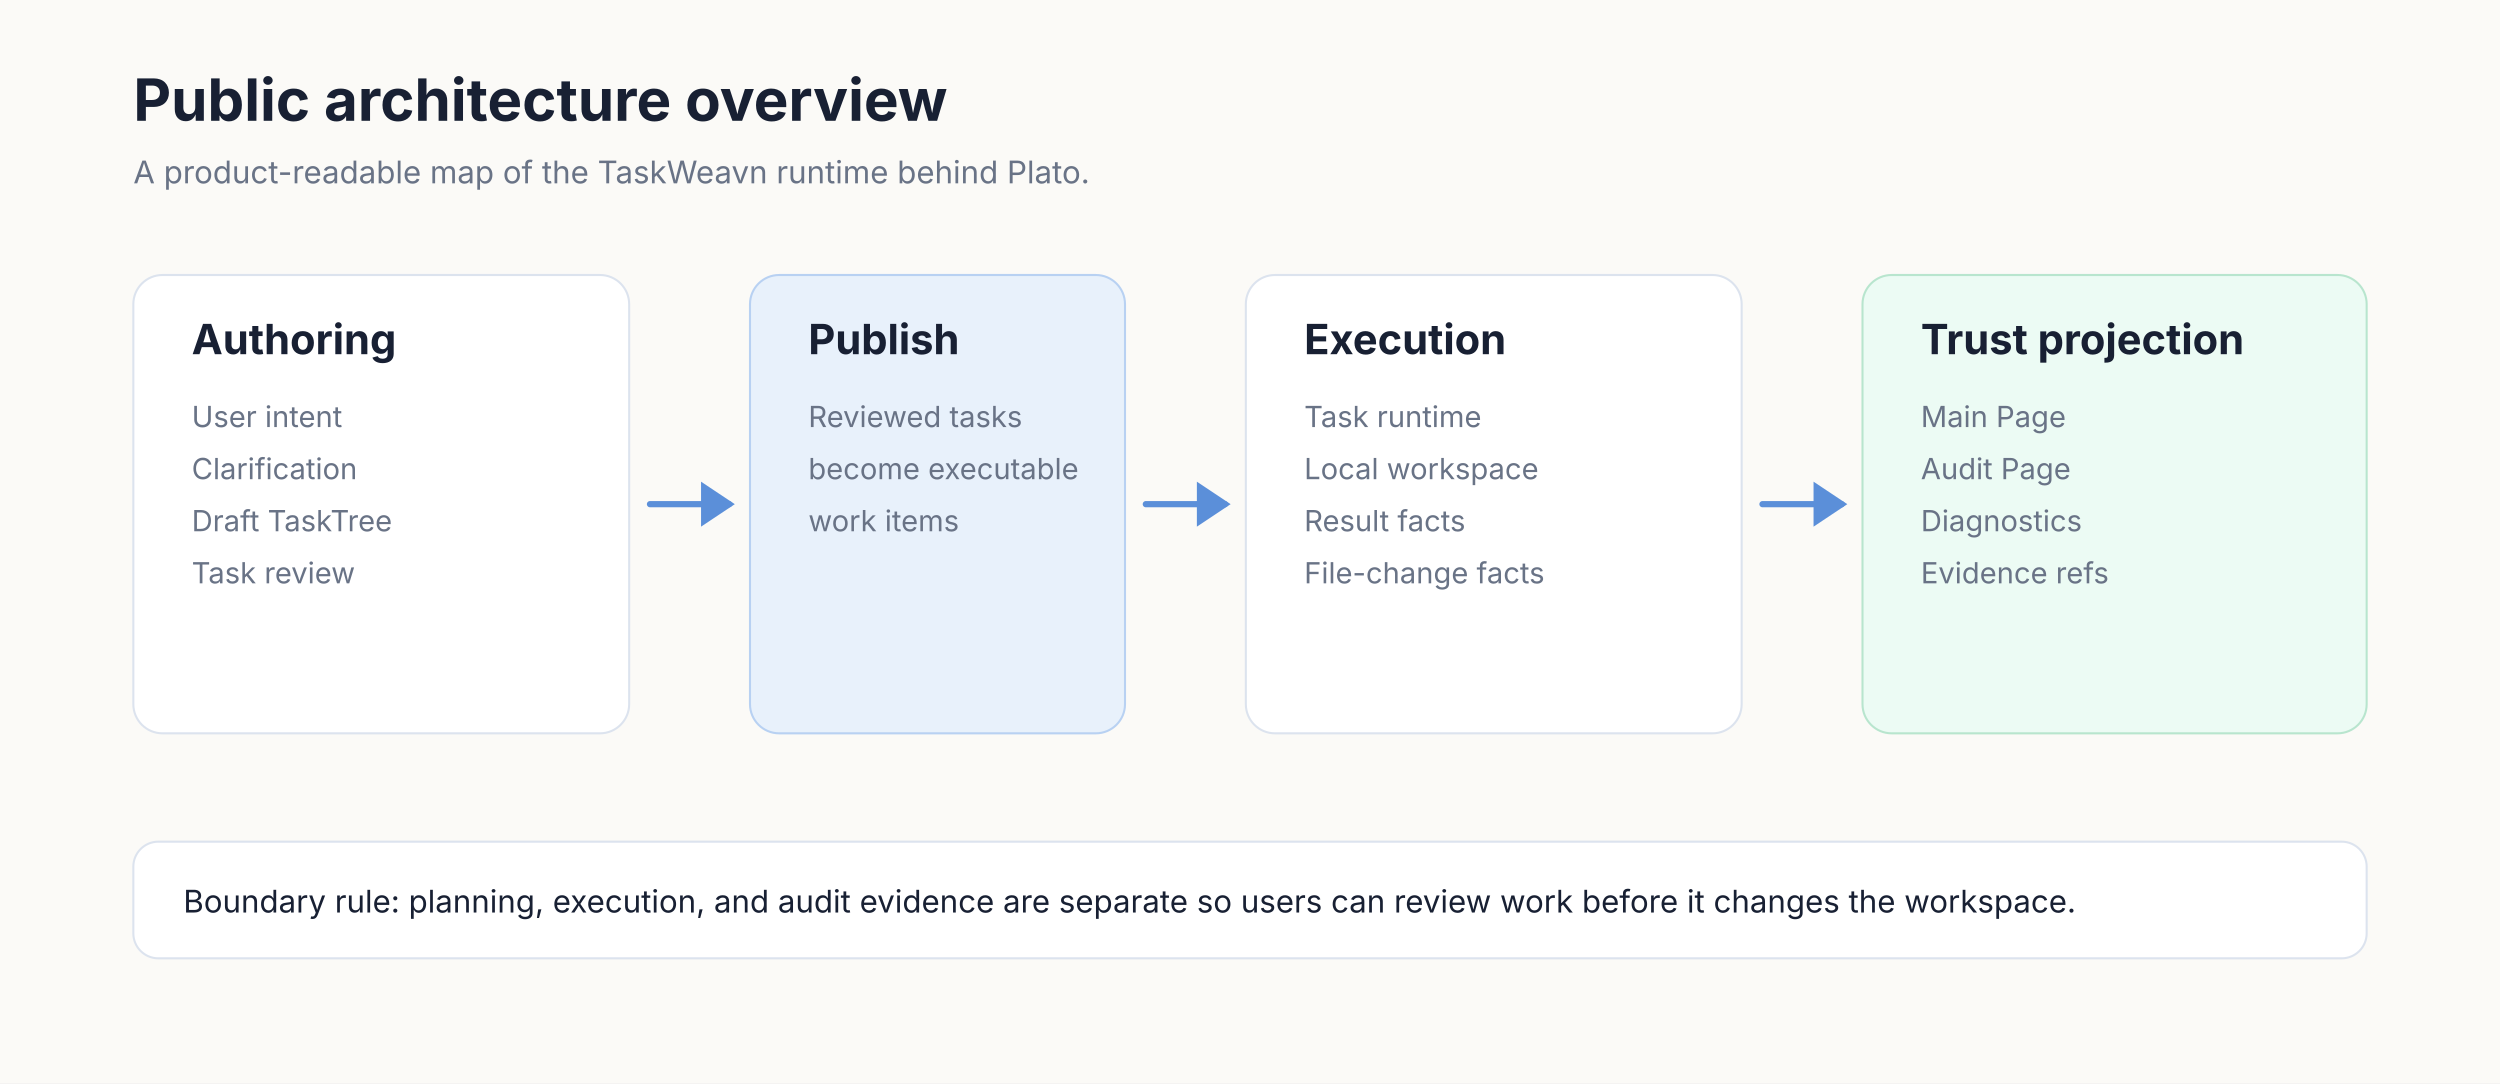
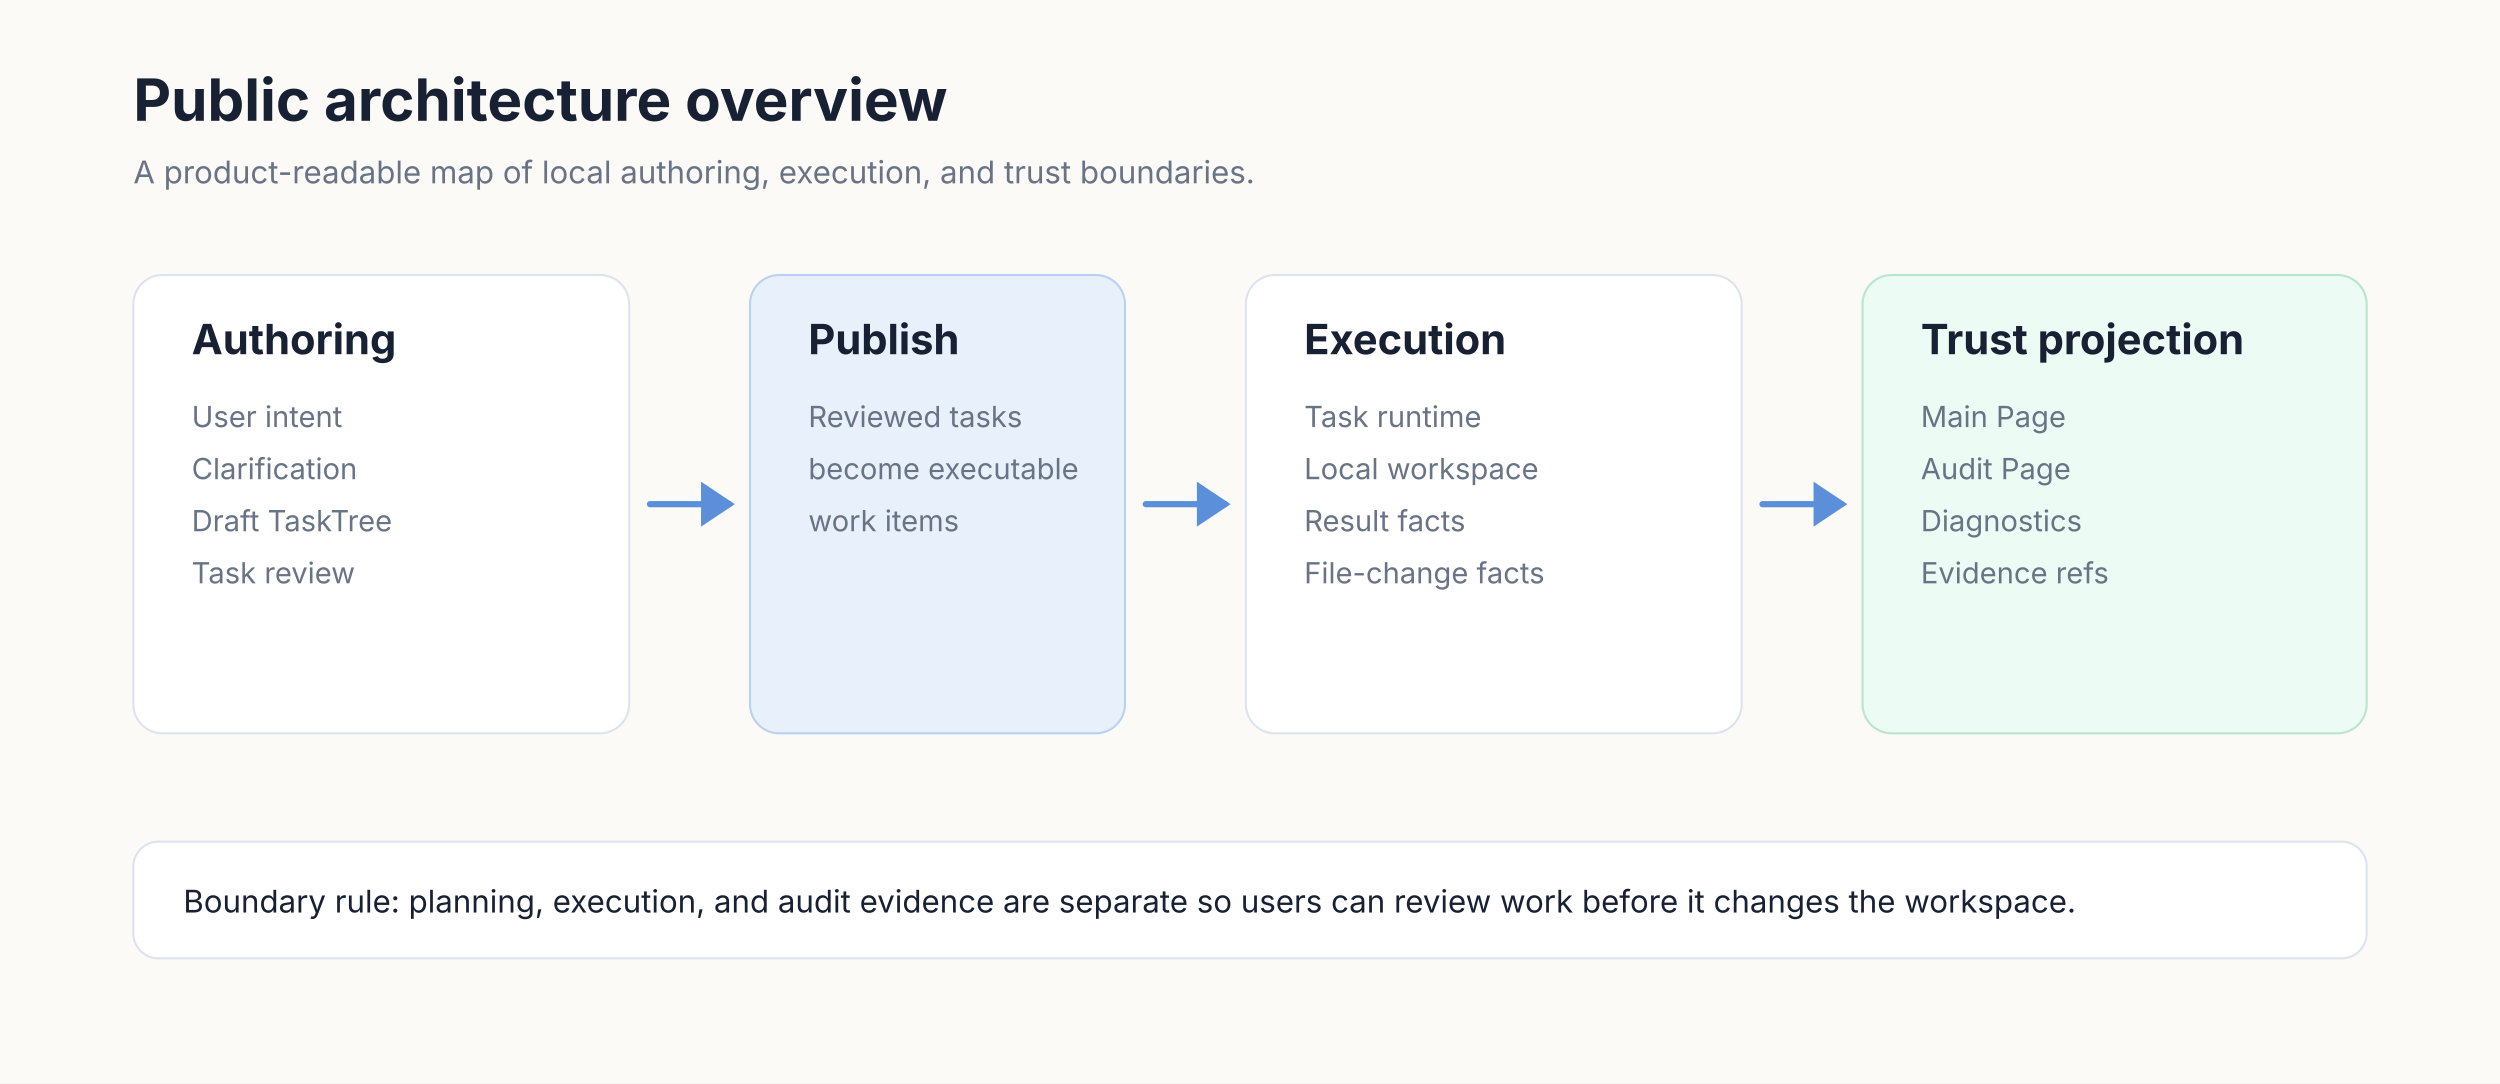
<svg xmlns="http://www.w3.org/2000/svg" width="1200" height="520" viewBox="0 0 1200 520" role="img" aria-labelledby="title desc">
  <rect width="1200" height="520" fill="#fbfaf7" />
  <text x="64" y="58" font-family="Inter, Arial, sans-serif" font-size="28" font-weight="700" fill="#182033">Public architecture overview</text>
-   <text x="64" y="88" font-family="Inter, Arial, sans-serif" font-size="15" fill="#697386">A product-readable map of the TaskWeavn runtime behind Plato.</text>
+   <text x="64" y="88" font-family="Inter, Arial, sans-serif" font-size="15" fill="#697386">A product-readable map of local authoring, execution, and trust boundaries.</text>
  <g font-family="Inter, Arial, sans-serif">
    <rect x="64" y="132" width="238" height="220" rx="14" fill="#ffffff" stroke="#dce3ee" />
    <text x="92" y="170" font-size="20" font-weight="700" fill="#182033">Authoring</text>
    <text x="92" y="205" font-size="14" fill="#697386">User intent</text>
    <text x="92" y="230" font-size="14" fill="#697386">Clarification</text>
    <text x="92" y="255" font-size="14" fill="#697386">Draft TaskTree</text>
    <text x="92" y="280" font-size="14" fill="#697386">Task review</text>
    <rect x="360" y="132" width="180" height="220" rx="14" fill="#e8f1fb" stroke="#b8d1f2" />
    <text x="388" y="170" font-size="20" font-weight="700" fill="#182033">Publish</text>
    <text x="388" y="205" font-size="14" fill="#697386">Reviewed tasks</text>
    <text x="388" y="230" font-size="14" fill="#697386">become executable</text>
    <text x="388" y="255" font-size="14" fill="#697386">work items</text>
    <rect x="598" y="132" width="238" height="220" rx="14" fill="#ffffff" stroke="#dce3ee" />
    <text x="626" y="170" font-size="20" font-weight="700" fill="#182033">Execution</text>
    <text x="626" y="205" font-size="14" fill="#697386">Task runtime</text>
    <text x="626" y="230" font-size="14" fill="#697386">Local workspace</text>
    <text x="626" y="255" font-size="14" fill="#697386">Result facts</text>
    <text x="626" y="280" font-size="14" fill="#697386">File-change facts</text>
    <rect x="894" y="132" width="242" height="220" rx="14" fill="#ecfbf4" stroke="#b8e5ce" />
    <text x="922" y="170" font-size="20" font-weight="700" fill="#182033">Trust projection</text>
    <text x="922" y="205" font-size="14" fill="#697386">Main Page</text>
    <text x="922" y="230" font-size="14" fill="#697386">Audit Page</text>
    <text x="922" y="255" font-size="14" fill="#697386">Diagnostics</text>
    <text x="922" y="280" font-size="14" fill="#697386">Evidence refs</text>
  </g>
  <g stroke="#5b8fd9" stroke-width="3" fill="#5b8fd9">
    <path d="M312 242h38" stroke-linecap="round" />
    <path d="M350 242l-12-8v16z" />
    <path d="M550 242h38" stroke-linecap="round" />
    <path d="M588 242l-12-8v16z" />
    <path d="M846 242h38" stroke-linecap="round" />
    <path d="M884 242l-12-8v16z" />
  </g>
  <rect x="64" y="404" width="1072" height="56" rx="12" fill="#ffffff" stroke="#dce3ee" />
  <text x="88" y="438" font-family="Inter, Arial, sans-serif" font-size="15" fill="#182033">Boundary rule: planning, execution, and audit evidence are separate so users can review work before it changes the workspace.</text>
</svg>
